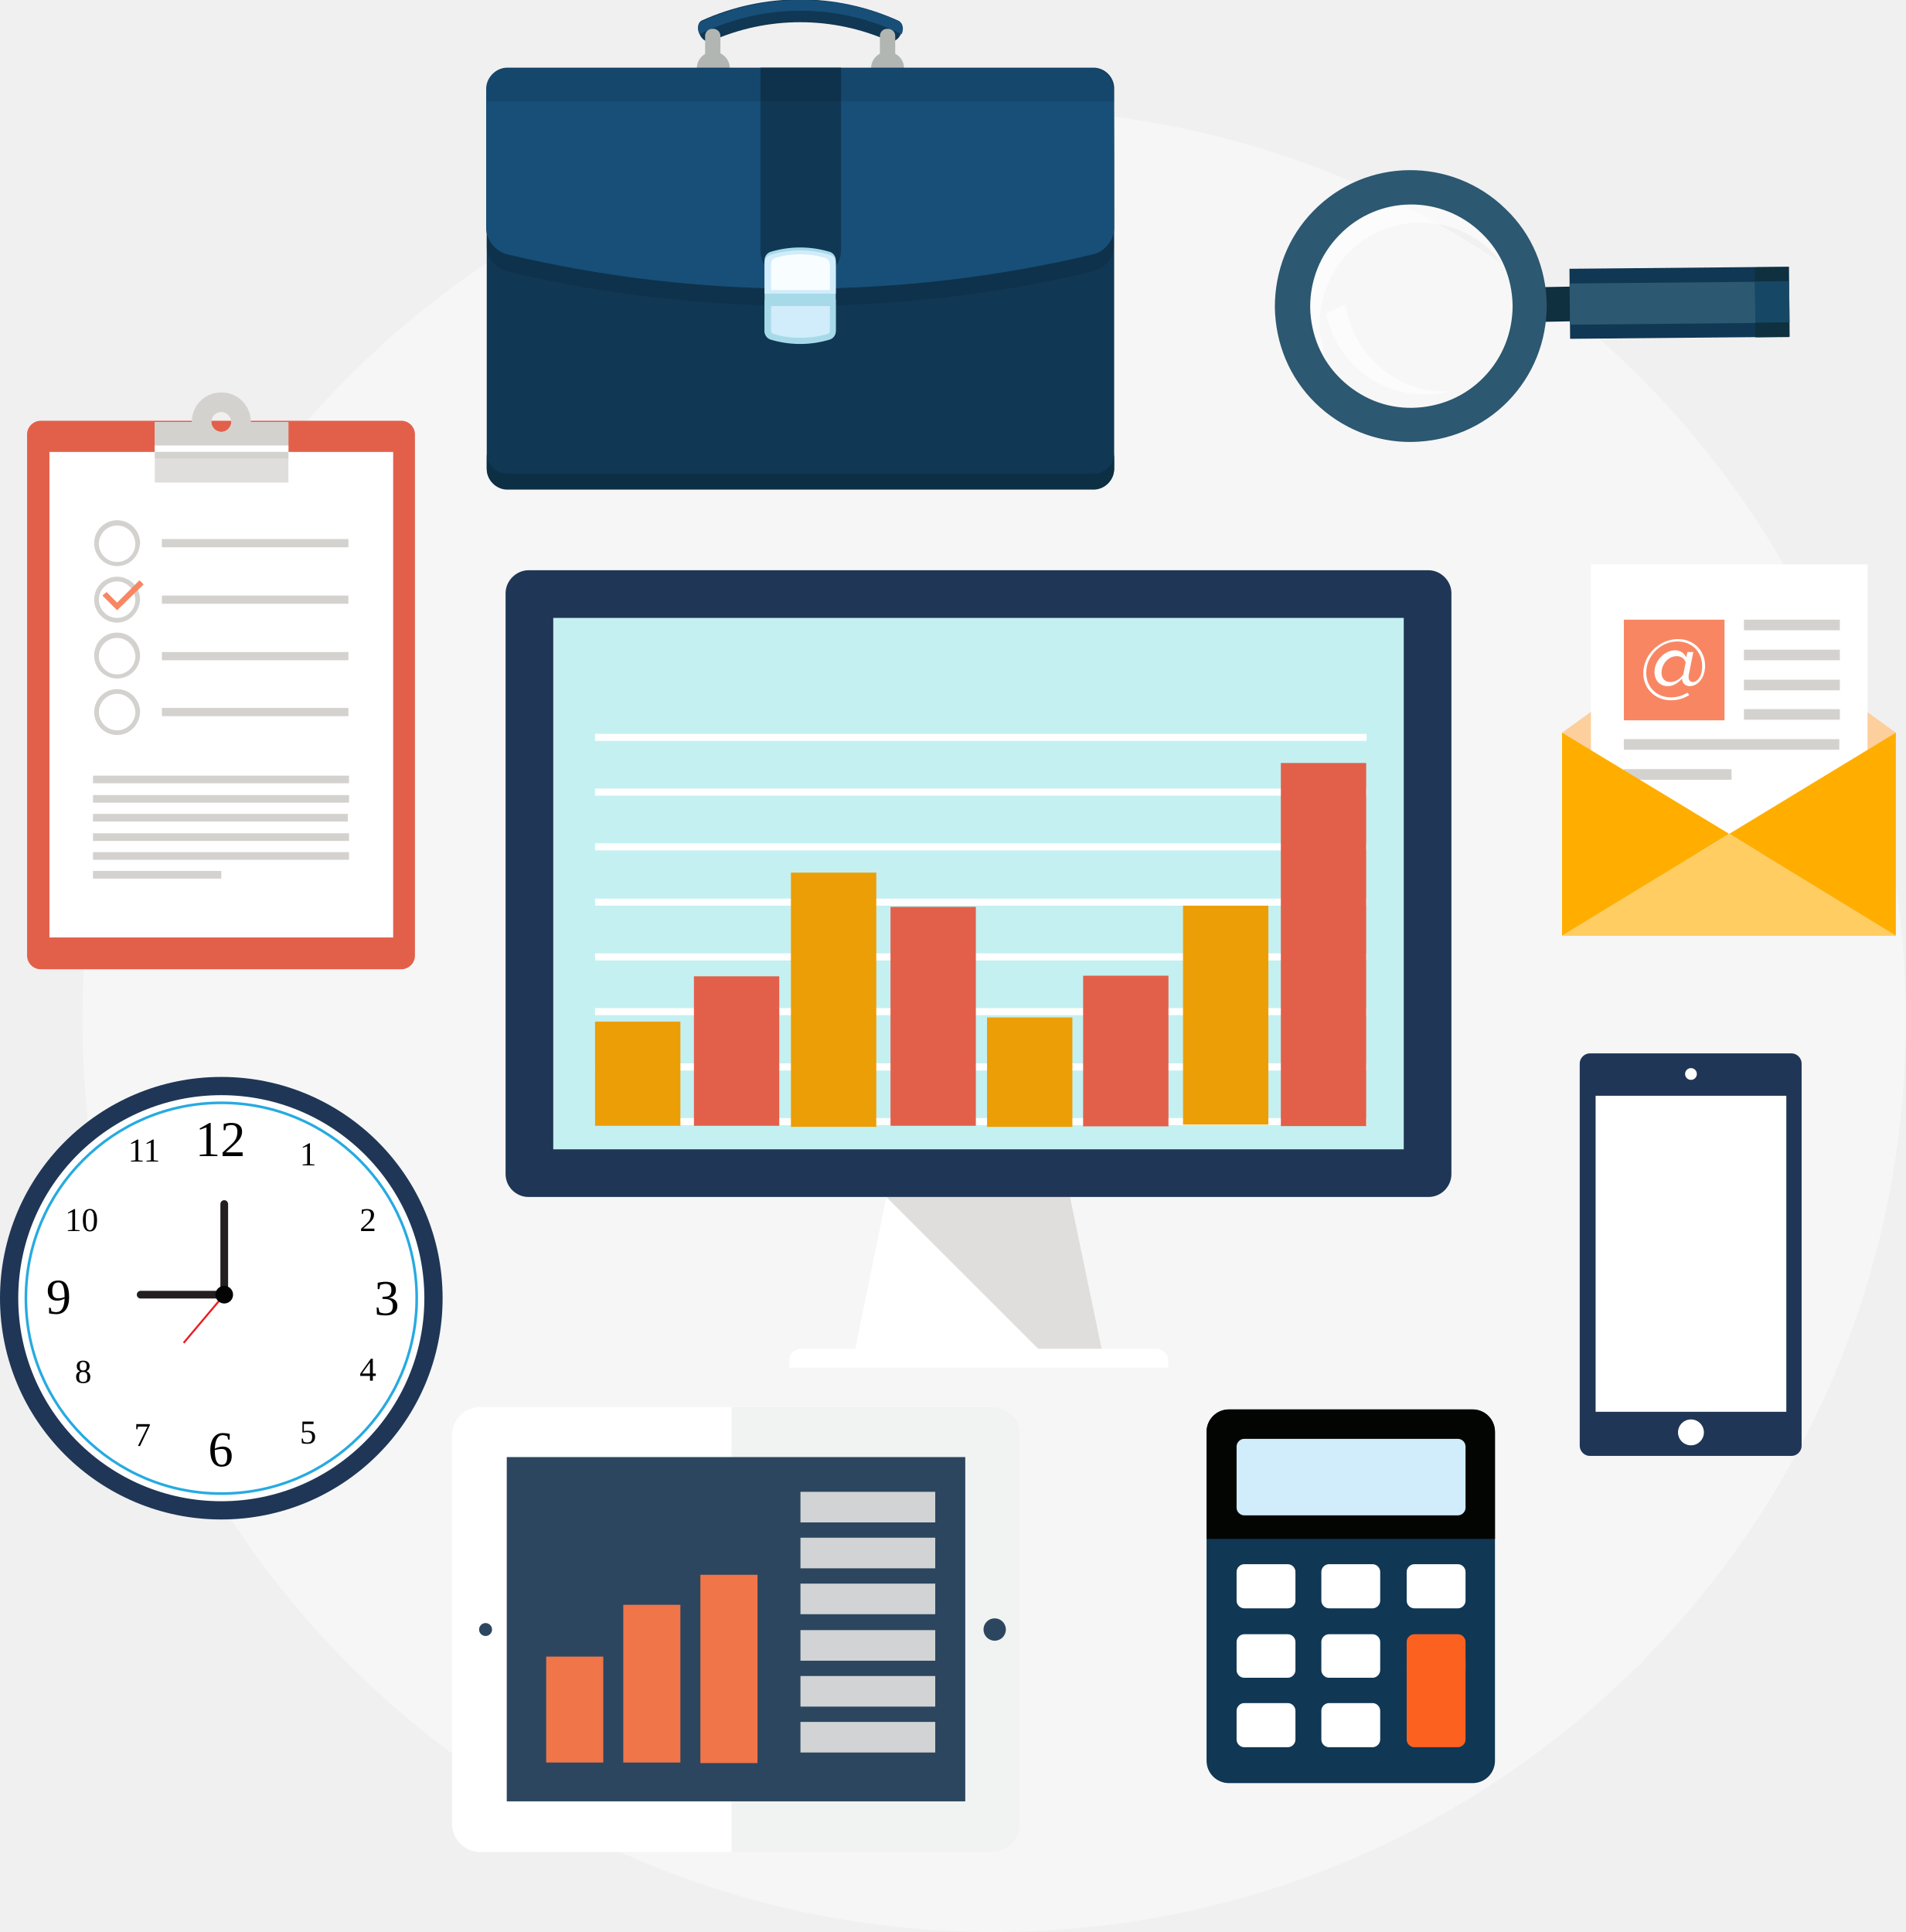
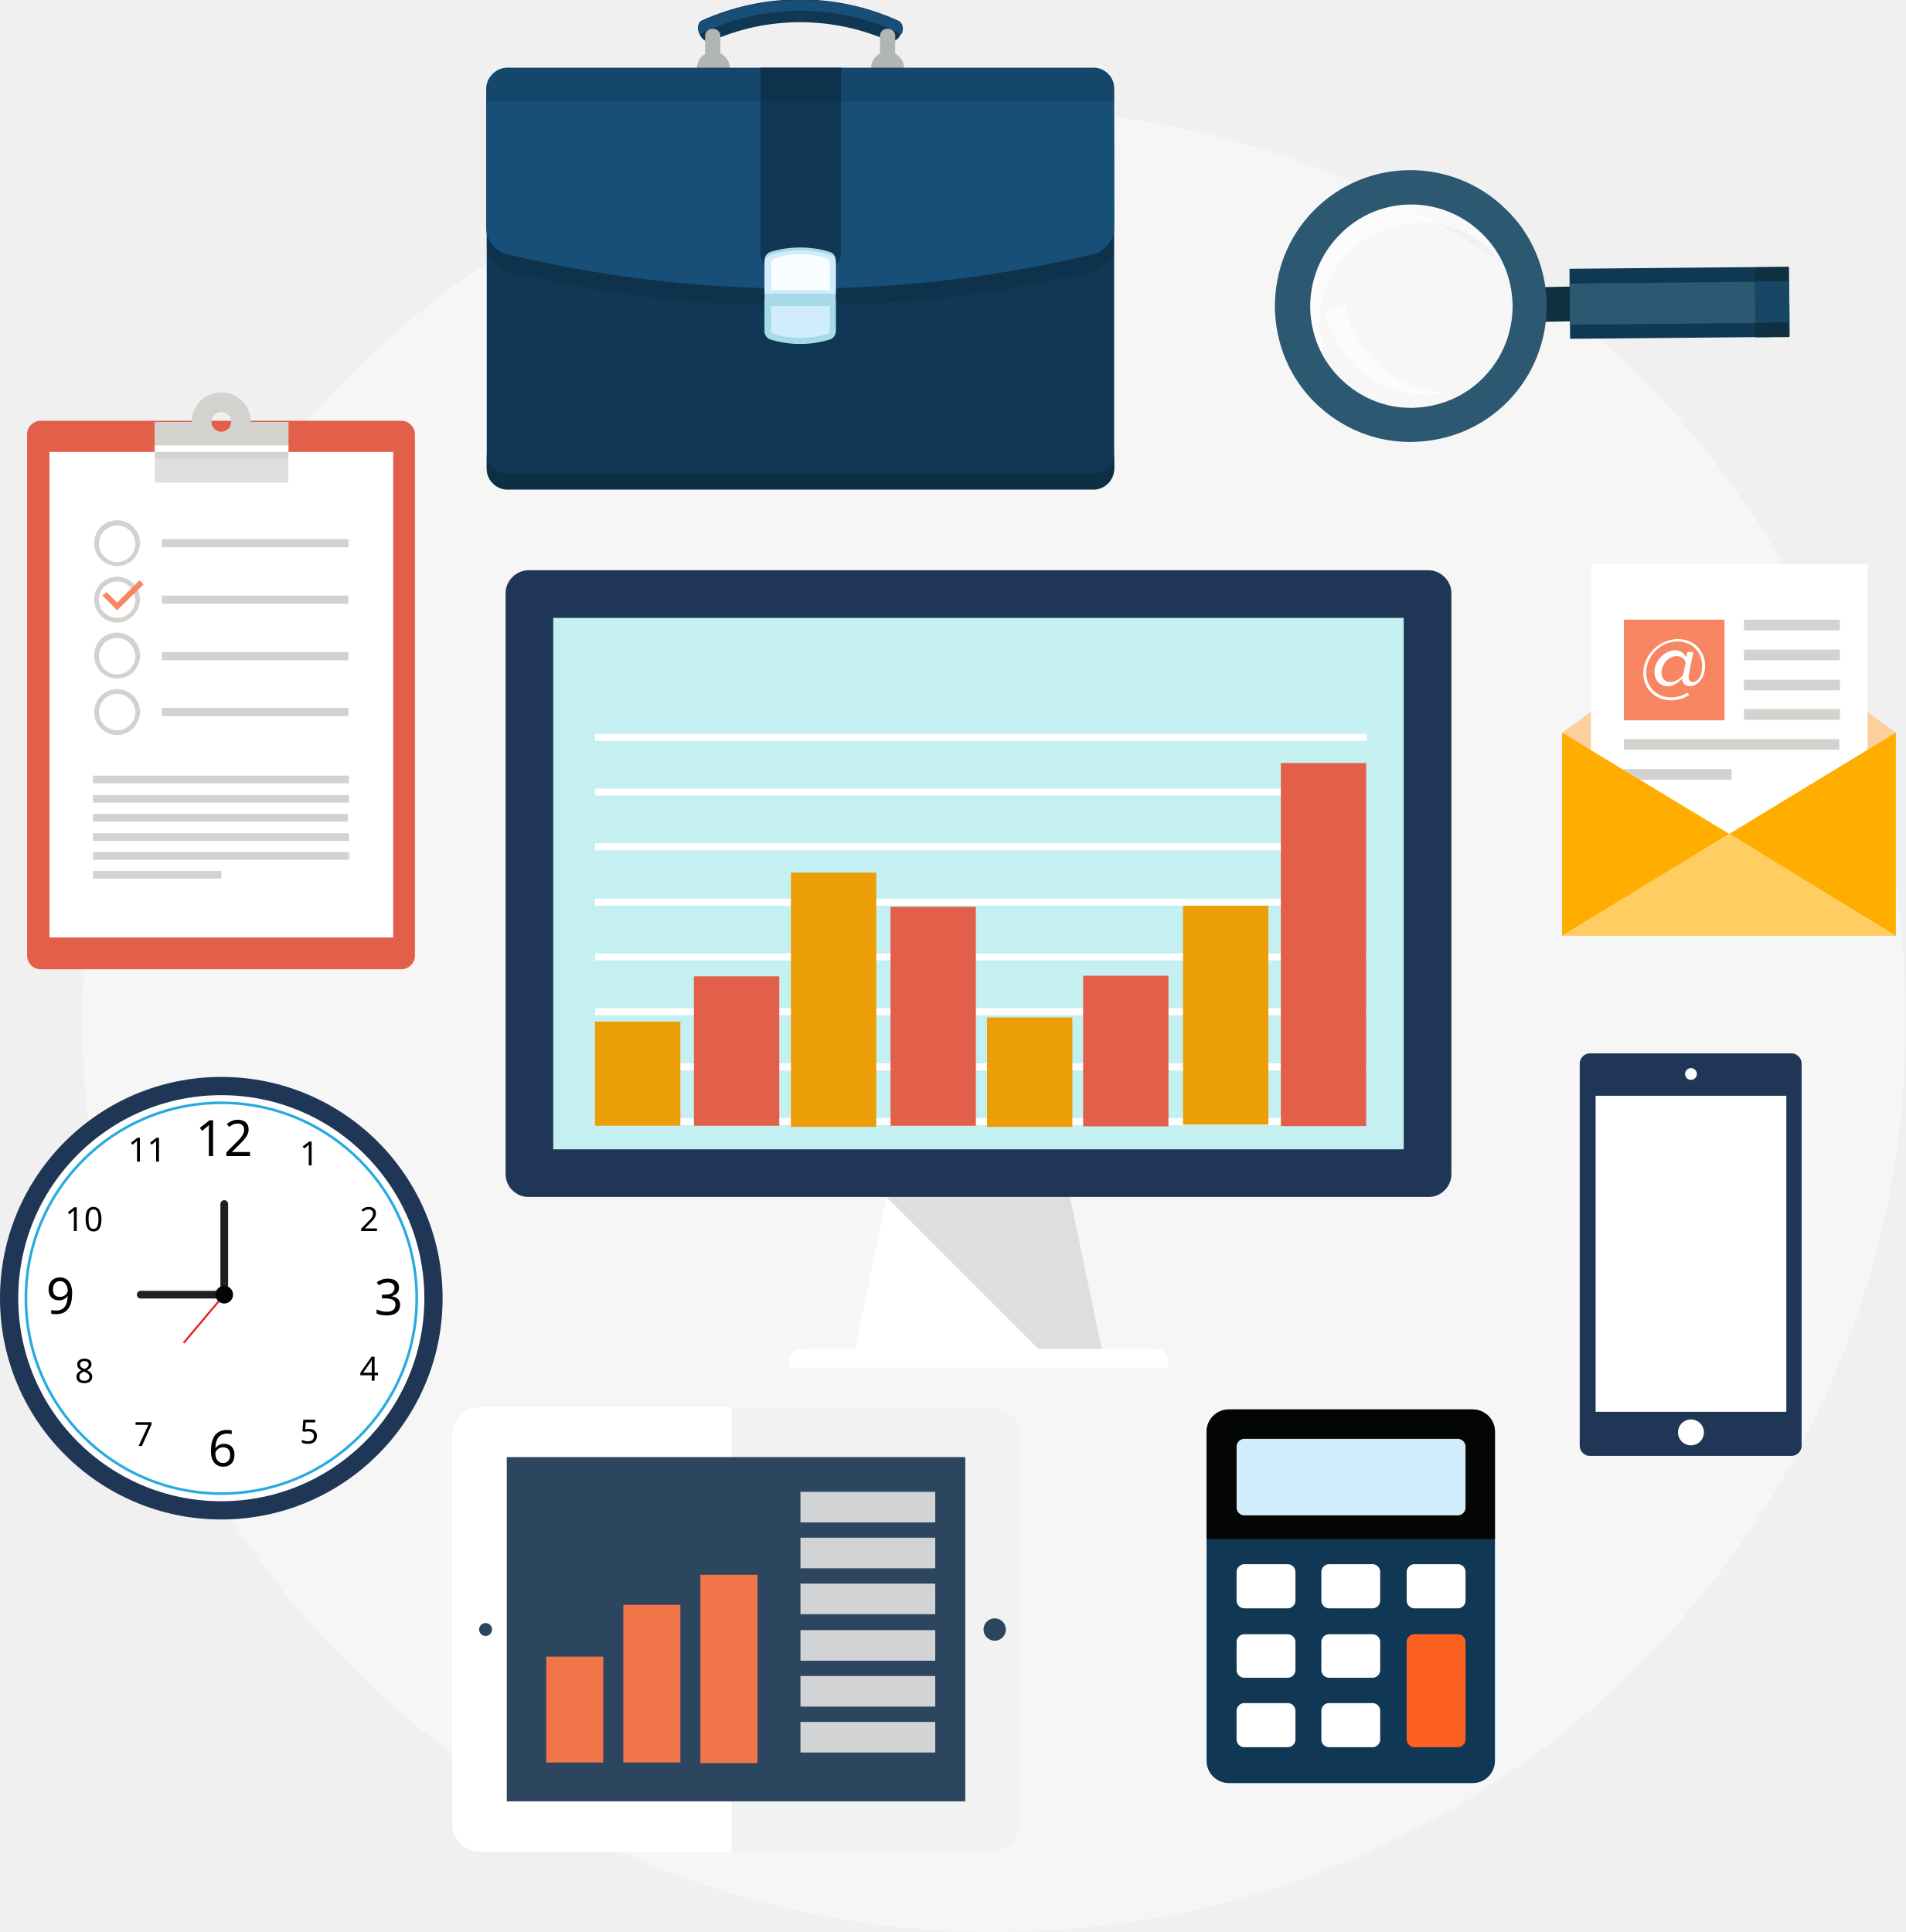
<svg xmlns="http://www.w3.org/2000/svg" id="Objects" viewBox="0 0 323.8 328.3">
-   <style>.st0{opacity:.4;fill:#fff}.st1{fill:#e2604a}.st2{fill:#fff}.st3{fill:#d4d2cf}.st4{fill:#f98663}.st5{fill:#e0dedc}.st6{fill:#1f3656}.st7{stroke:#27aae1;stroke-width:.447;stroke-miterlimit:10}.st7,.st8{fill:none}.st9{font-family:&amp;apos;TeXGyreAdventor-Bold&amp;apos;}.st10{font-size:8.508px}.st11{font-size:5.672px}.st12,.st13{stroke-miterlimit:10}.st12{stroke-linecap:round;stroke-linejoin:round;fill:#fff;stroke:#231f20;stroke-width:1.311}.st13{fill:none;stroke:#ed1c24;stroke-width:.328}.st14{fill:#040404}.st15{fill:#c4f0f1}.st16,.st17{fill-rule:evenodd;clip-rule:evenodd;fill:#ec9e06}.st17{fill:#e2604a}.st18{fill:#103754}.st19{fill:#030502}.st20{fill:#fd6120}.st21{fill:#d1ecfb}.st22{fill:#f1f2f2}.st23{fill:#2c465f}.st24{fill:#f07549}.st25{fill:#d1d3d4}.st26{fill:#fdcf9d}.st27{fill:#ffae00}.st28{fill:#ffcd61}.st29{fill:#174f78}.st30{fill:#b1b6b2}.st31{fill:#0d2f44}.st32{opacity:.1}.st33{fill:#a6dae9}.st34{fill:#f8fdff}.st35,.st36{opacity:.1;fill:#fff}.st36{opacity:.6}.st37{fill:#0e303f}.st38{fill:#2c5871}.st39{fill:#164866}</style>
+   <style>.st0{opacity:.4;fill:#fff}.st1{fill:#e2604a}.st2{fill:#fff}.st3{fill:#d4d2cf}.st4{fill:#f98663}.st5{fill:#e0dedc}.st6{fill:#1f3656}.st7{stroke:#27aae1;stroke-width:.447;stroke-miterlimit:10}.st7,.st8{fill:none}.st9{font-family:'TeXGyreAdventor-Bold'}.st10{font-size:8.508px}.st11{font-size:5.672px}.st12,.st13{stroke-miterlimit:10}.st12{stroke-linecap:round;stroke-linejoin:round;fill:#fff;stroke:#231f20;stroke-width:1.311}.st13{fill:none;stroke:#ed1c24;stroke-width:.328}.st14{fill:#040404}.st15{fill:#c4f0f1}.st16,.st17{fill-rule:evenodd;clip-rule:evenodd;fill:#ec9e06}.st17{fill:#e2604a}.st18{fill:#103754}.st19{fill:#030502}.st20{fill:#fd6120}.st21{fill:#d1ecfb}.st22{fill:#f1f2f2}.st23{fill:#2c465f}.st24{fill:#f07549}.st25{fill:#d1d3d4}.st26{fill:#fdcf9d}.st27{fill:#ffae00}.st28{fill:#ffcd61}.st29{fill:#174f78}.st30{fill:#b1b6b2}.st31{fill:#0d2f44}.st32{opacity:.1}.st33{fill:#a6dae9}.st34{fill:#f8fdff}.st35,.st36{opacity:.1;fill:#fff}.st36{opacity:.6}.st37{fill:#0e303f}.st38{fill:#2c5871}.st39{fill:#164866}</style>
  <g id="light_blue_block">
    <circle class="st0" cx="168.9" cy="173.4" r="154.9" />
    <path class="st1" d="M6.9 71.5c-1.2 0-2.3 1-2.3 2.3v88.6c0 1.2 1 2.3 2.3 2.3h61.3c1.2 0 2.3-1 2.3-2.3V73.8c0-1.2-1-2.3-2.3-2.3H6.9z" />
    <path class="st2" d="M8.4 76.8h58.4v82.5H8.4z" />
    <path class="st3" d="M15.8 141.6h43.5v1.3H15.8zm0 3.2h43.5v1.3H15.8zm0 3.2h21.8v1.3H15.8zm0-16.2h43.5v1.3H15.8zm0 3.3h43.5v1.3H15.8zm0 3.2h43.3v1.3H15.8zm11.7-46.7h31.7V93H27.5zm0 9.6h31.7v1.4H27.5zm0 9.6h31.7v1.4H27.5zm0 9.5h31.7v1.4H27.5zm-7.6-24.1c-2.1 0-3.9-1.7-3.9-3.9 0-2.1 1.7-3.9 3.9-3.9 2.1 0 3.9 1.7 3.9 3.9-.1 2.2-1.8 3.9-3.9 3.9zm0-6.9c-1.7 0-3.1 1.4-3.1 3.1 0 1.7 1.4 3.1 3.1 3.1 1.7 0 3.1-1.4 3.1-3.1-.1-1.8-1.4-3.1-3.1-3.1zm0 16.5c-2.1 0-3.9-1.7-3.9-3.9 0-2.1 1.7-3.9 3.9-3.9 2.1 0 3.9 1.7 3.9 3.9-.1 2.1-1.8 3.9-3.9 3.9zm0-7c-1.7 0-3.1 1.4-3.1 3.1 0 1.7 1.4 3.1 3.1 3.1 1.7 0 3.1-1.4 3.1-3.1-.1-1.7-1.4-3.1-3.1-3.1zm0 16.5c-2.1 0-3.9-1.7-3.9-3.9s1.7-3.9 3.9-3.9c2.1 0 3.9 1.7 3.9 3.9s-1.8 3.9-3.9 3.9zm0-6.9c-1.7 0-3.1 1.4-3.1 3.1 0 1.7 1.4 3.1 3.1 3.1 1.7 0 3.1-1.4 3.1-3.1-.1-1.7-1.4-3.1-3.1-3.1zm0 16.5c-2.1 0-3.9-1.7-3.9-3.9 0-2.1 1.7-3.9 3.9-3.9 2.1 0 3.9 1.7 3.9 3.9-.1 2.2-1.8 3.9-3.9 3.9zm0-7c-1.7 0-3.1 1.4-3.1 3.1 0 1.7 1.4 3.1 3.1 3.1 1.7 0 3.1-1.4 3.1-3.1-.1-1.7-1.4-3.1-3.1-3.1z" />
    <path class="st4" d="M17.4 101.2l.7-.6 1.8 1.8 3.8-3.8.7.7-4.5 4.4z" />
    <path class="st5" d="M42.6 71.7c0-2.8-2.2-5-5-5s-5 2.2-5 5h-6.3V82H49V71.7h-6.4zm-5-1.7c.9 0 1.7.8 1.7 1.7 0 .9-.8 1.7-1.7 1.7-.9 0-1.7-.8-1.7-1.7 0-1 .8-1.7 1.7-1.7z" />
    <path class="st3" d="M42.6 71.7c0-2.8-2.2-5-5-5s-5 2.2-5 5h-6.3v5.1H49v-5.1h-6.4zm-5-1.7c.9 0 1.7.8 1.7 1.7 0 .9-.8 1.7-1.7 1.7-.9 0-1.7-.8-1.7-1.7 0-1 .8-1.7 1.7-1.7z" />
    <path class="st2" d="M26.3 75.7H49v1.1H26.3z" />
    <path class="st3" d="M26.3 76.8H49v1.1H26.3z" />
    <circle class="st6" cx="37.6" cy="220.6" r="37.6" />
    <circle class="st2" cx="37.6" cy="220.6" r="34.5" />
    <circle class="st7" cx="37.6" cy="220.6" r="33.2" />
    <circle class="st8" cx="37.6" cy="220.1" r="29.7" />
    <text transform="translate(33.188 196.452)" class="st9 st10">12</text>
    <text transform="translate(50.928 198.027)" class="st9 st11">1</text>
    <text transform="translate(61.096 209.197)" class="st9 st11">2</text>
    <text transform="translate(63.592 223.448)" class="st9 st10">3</text>
    <text transform="translate(61.096 234.619)" class="st9 st11">4</text>
    <text transform="translate(50.928 245.289)" class="st9 st11">5</text>
    <text transform="translate(35.37 249.155)" class="st9 st10">6</text>
    <text transform="translate(22.779 245.717)" class="st9 st11">7</text>
    <text transform="translate(12.716 234.977)" class="st9 st11">8</text>
    <text transform="translate(7.835 223.233)" class="st9 st10">9</text>
    <text transform="translate(11.024 209.197)" class="st9 st11">10</text>
    <text transform="translate(21.753 197.382)" class="st9 st11">11</text>
    <path class="st12" d="M38.1 220H23.9m14.2 0v-15.4" />
    <path class="st13" d="M38.1 220l-6.9 8.2" />
    <circle class="st14" cx="38.1" cy="220" r="1.5" />
    <path class="st6" d="M306.1 245.7c0 .9-.8 1.7-1.7 1.7h-34.3c-.9 0-1.7-.8-1.7-1.7v-65c0-.9.8-1.7 1.7-1.7h34.3c.9 0 1.7.8 1.7 1.7v65z" />
    <path class="st2" d="M271.1 186.2h32.4v53.7h-32.4z" />
    <circle class="st2" cx="287.3" cy="243.4" r="2.2" />
    <circle class="st2" cx="287.3" cy="182.5" r="1" />
    <path class="st2" d="M187.2 229.3h-41.9l5.3-25.9h31.2z" />
    <path class="st5" d="M187.2 229.3l-5.4-25.9h-31.2l25.9 25.9z" />
    <path class="st2" d="M198.4 232.4h-64.3v-1.2c0-.5.2-1 .6-1.4.4-.4.9-.6 1.4-.6h60.4c.5 0 1 .2 1.4.6.4.4.6.9.6 1.4v1.2z" />
    <path class="st6" d="M89.8 96.9c-2.1 0-3.9 1.8-3.9 3.9v98.7c0 2.2 1.8 3.9 3.9 3.9h152.9c2.2 0 3.9-1.8 3.9-3.9v-98.7c0-2.1-1.8-3.9-3.9-3.9H89.8z" />
    <path class="st15" d="M94 105h144.5v90.3H94z" />
    <path class="st2" d="M101.1 190h131.1v1.2H101.1zm0-9.3h131.1v1.2H101.1zm0-9.4h131.1v1.2H101.1zm0-9.3h131.1v1.2H101.1zm0-9.3h131.1v1.2H101.1zm0-9.4h131.1v1.2H101.1zm0-9.3h131.1v1.2H101.1zm0-9.3h131.1v1.2H101.1z" />
    <path class="st16" d="M101.1 173.6h14.5v17.7h-14.5z" />
    <path class="st17" d="M117.9 165.9h14.5v25.4h-14.5z" />
    <path transform="translate(-.218 .182)" class="st16" d="M134.6 148.1h14.5v43.2h-14.5z" />
    <path class="st17" d="M151.3 154.1h14.5v37.2h-14.5z" />
    <path transform="translate(-.3 .29)" class="st16" d="M168 172.6h14.5v18.6H168z" />
    <path transform="translate(-.276 .297)" class="st17" d="M184.3 165.5h14.5v25.6h-14.5z" />
    <path class="st16" d="M201 153.9h14.5v37.2H201z" />
    <path transform="translate(-.18 .252)" class="st17" d="M217.8 129.4h14.5v61.7h-14.5z" />
    <path class="st18" d="M250.2 239.5h-41.4c-2.1 0-3.8 1.7-3.8 3.8v55.9c0 2.1 1.7 3.8 3.8 3.8h41.4c2.1 0 3.8-1.7 3.8-3.8v-55.9c0-2.1-1.7-3.8-3.8-3.8z" />
    <path class="st19" d="M250.2 239.5h-41.4c-2.1 0-3.8 1.7-3.8 3.8v18.2h49v-18.2c0-2.1-1.7-3.8-3.8-3.8z" />
    <path class="st18" d="M249 285.1c0 .7-.6 1.3-1.3 1.3h-7.4c-.7 0-1.3-.6-1.3-1.3v-4.9c0-.7.6-1.3 1.3-1.3h7.4c.7 0 1.3.6 1.3 1.3v4.9z" />
    <path class="st2" d="M220.1 295.6c0 .7-.6 1.3-1.3 1.3h-7.4c-.7 0-1.3-.6-1.3-1.3v-4.9c0-.7.6-1.3 1.3-1.3h7.4c.7 0 1.3.6 1.3 1.3v4.9zm0-11.8c0 .7-.6 1.3-1.3 1.3h-7.4c-.7 0-1.3-.6-1.3-1.3V279c0-.7.6-1.3 1.3-1.3h7.4c.7 0 1.3.6 1.3 1.3v4.8zm0-11.8c0 .7-.6 1.3-1.3 1.3h-7.4c-.7 0-1.3-.6-1.3-1.3v-4.9c0-.7.6-1.3 1.3-1.3h7.4c.7 0 1.3.6 1.3 1.3v4.9zm14.4 23.6c0 .7-.6 1.3-1.3 1.3h-7.4c-.7 0-1.3-.6-1.3-1.3v-4.9c0-.7.6-1.3 1.3-1.3h7.4c.7 0 1.3.6 1.3 1.3v4.9zm0-11.8c0 .7-.6 1.3-1.3 1.3h-7.4c-.7 0-1.3-.6-1.3-1.3V279c0-.7.6-1.3 1.3-1.3h7.4c.7 0 1.3.6 1.3 1.3v4.8zm0-11.8c0 .7-.6 1.3-1.3 1.3h-7.4c-.7 0-1.3-.6-1.3-1.3v-4.9c0-.7.6-1.3 1.3-1.3h7.4c.7 0 1.3.6 1.3 1.3v4.9z" />
    <path class="st20" d="M249 295.6c0 .7-.6 1.3-1.3 1.3h-7.4c-.7 0-1.3-.6-1.3-1.3V282c0-.7.6-1.3 1.3-1.3h7.4c.7 0 1.3.6 1.3 1.3v13.6z" />
    <path class="st20" d="M249 283.8c0 .7-.6 1.3-1.3 1.3h-7.4c-.7 0-1.3-.6-1.3-1.3V279c0-.7.6-1.3 1.3-1.3h7.4c.7 0 1.3.6 1.3 1.3v4.8z" />
    <path class="st2" d="M249 272c0 .7-.6 1.3-1.3 1.3h-7.4c-.7 0-1.3-.6-1.3-1.3v-4.9c0-.7.6-1.3 1.3-1.3h7.4c.7 0 1.3.6 1.3 1.3v4.9z" />
    <path class="st21" d="M249 256.2c0 .7-.6 1.3-1.3 1.3h-36.3c-.7 0-1.3-.6-1.3-1.3v-10.4c0-.7.6-1.3 1.3-1.3h36.3c.7 0 1.3.6 1.3 1.3v10.4z" />
    <path class="st2" d="M76.8 243.9v66c0 2.7 2.2 4.8 4.8 4.8h86.9c2.7 0 4.8-2.2 4.8-4.8v-66c0-2.7-2.2-4.8-4.8-4.8H81.6c-2.6 0-4.8 2.1-4.8 4.8z" />
    <path class="st22" d="M168.5 239.1h-44.2v75.6h44.2c2.7 0 4.8-2.2 4.8-4.8v-66c.1-2.7-2.1-4.8-4.8-4.8z" />
    <ellipse class="st23" cx="169" cy="276.9" rx="1.9" ry="1.9" />
    <circle class="st23" cx="82.5" cy="276.9" r="1.1" />
    <path class="st23" d="M86.1 247.6H164v58.5H86.1z" />
    <path class="st24" d="M119 267.6h9.7v32H119zm-26.2 13.9h9.7v18h-9.7zm13.1-8.8h9.7v26.8h-9.7z" />
    <path class="st25" d="M136 253.5h22.9v5.2H136zm0 7.8h22.9v5.2H136zm0 7.8h22.9v5.2H136zm0 7.9h22.9v5.2H136zm0 7.8h22.9v5.2H136zm0 7.8h22.9v5.2H136z" />
    <path class="st26" d="M293.8 104l-28.4 20.5V159h56.7v-34.5z" />
    <path class="st2" d="M270.3 95.9h47v49h-47z" />
    <path class="st4" d="M275.9 105.3H293v17.1h-17.1z" />
    <path class="st2" d="M285.1 108.6c-3.1 0-5.9 2.6-5.9 5.8 0 2.6 2 4.6 4.7 4.6 1.1 0 2.2-.3 3.1-.9l-.3-.4c-.8.5-1.7.8-2.8.8-2.5 0-4.2-1.8-4.2-4.2 0-2.8 2.4-5.3 5.3-5.3 2.5 0 4.2 1.8 4.2 4.2 0 2-1 2.7-1.6 2.7-.4 0-.7-.3-.7-.8v-.3l.8-4h-1l-.2.9c-.3-.6-.9-1.2-1.9-1.2-1.7 0-3.5 1.7-3.5 3.7 0 1.4.9 2.4 2.3 2.4.9 0 1.8-.6 2.4-1.3v.1c0 .6.5 1.2 1.3 1.2 1.2 0 2.6-1.2 2.6-3.5 0-2.4-1.8-4.5-4.6-4.5zm.9 6c-.4.6-1.2 1.3-2.2 1.3-1 0-1.5-.7-1.5-1.6 0-1.4 1.1-2.8 2.6-2.8.9 0 1.4.6 1.5 1.1l-.4 2z" />
    <path class="st3" d="M296.3 105.3h16.3v1.8h-16.3zm0 5.1h16.3v1.8h-16.3zm0 5.1h16.3v1.8h-16.3zm0 5h16.3v1.8h-16.3zm-20.4 5.1h36.6v1.8h-36.6zm0 5.1h18.3v1.8h-18.3z" />
    <path class="st27" d="M322.1 124.5V159l-28.3-17.3zm-28.3 17.2L265.4 159v-34.5z" />
    <path class="st28" d="M322.1 159h-56.7l28.4-17.3z" />
    <path class="st18" d="M153 5.9c-.4.9-1.3 1.3-1.9 1.1-9.6-4.3-20.7-4.3-30.3 0-.6.3-1.5-.2-1.9-1.1 0-.1-.1-.1-.1-.2-.4-.9-.2-1.9.4-2.2 10.6-4.8 22.8-4.8 33.4 0 .7.3.9 1.3.4 2.2.1.1.1.2 0 .2z" />
    <path class="st29" d="M152.7 3.6c-10.6-4.8-22.8-4.8-33.4 0-.7.3-.9 1.3-.4 2.2 10.8-5.3 23.5-5.3 34.3 0 .4-.9.2-1.9-.5-2.2z" />
    <path class="st30" d="M122.4 16c0 .6-.5 1.2-1.2 1.2h-.2c-.6 0-1.2-.5-1.2-1.2V6.1c0-.6.5-1.2 1.2-1.2h.2c.6 0 1.2.5 1.2 1.2V16z" />
    <ellipse class="st30" cx="121.2" cy="11.6" rx="2.8" ry="2.8" />
    <path class="st30" d="M152.1 16c0 .6-.5 1.2-1.2 1.2h-.2c-.6 0-1.2-.5-1.2-1.2V6.1c0-.6.5-1.2 1.2-1.2h.2c.6 0 1.2.5 1.2 1.2V16z" />
    <circle class="st30" cx="150.8" cy="11.6" r="2.8" />
    <path class="st18" d="M189.3 79.6c0 1.9-1.6 3.5-3.5 3.5H86.2c-1.9 0-3.5-1.6-3.5-3.5V15c0-1.9 1.6-3.5 3.5-3.5h99.6c1.9 0 3.5 1.6 3.5 3.5v64.6z" />
    <path class="st31" d="M185.8 80.5H86.2c-1.9 0-3.5-1.6-3.5-3.5v2.7c0 1.9 1.6 3.5 3.5 3.5h99.6c1.9 0 3.5-1.6 3.5-3.5V77c0 1.9-1.6 3.5-3.5 3.5z" />
    <path class="st32" d="M189.3 41.7c0 1.9-1.5 3.9-3.5 4.4-32.8 7.8-67 7.8-99.7 0-1.9-.5-3.5-2.4-3.5-4.4V18c0-1.9 1.6-3.5 3.5-3.5h99.6c1.9 0 3.5 1.6 3.5 3.5.1 7.9.1 15.8.1 23.7z" />
    <path class="st29" d="M189.3 38.8c0 1.9-1.5 3.9-3.5 4.4-32.8 7.8-67 7.8-99.7 0-1.9-.5-3.5-2.4-3.5-4.4V15.1c0-1.9 1.6-3.5 3.5-3.5h99.6c1.9 0 3.5 1.6 3.5 3.5.1 7.9.1 15.8.1 23.7z" />
    <path class="st18" d="M129.2 11.5v30.9c0 1.5.5 2.8 1.2 2.8h11.3c.6 0 1.2-1.3 1.2-2.8V11.5h-13.7z" />
    <path class="st32" d="M189.3 17.2v-2.1c0-1.9-1.6-3.5-3.5-3.5H86.2c-1.9 0-3.5 1.6-3.5 3.5v2.1h106.6z" />
    <path class="st33" d="M142 56.3c0 .6-.4 1.2-1 1.4-3.3 1-6.8 1-10.1 0-.6-.2-1-.8-1-1.4V44.2c0-.6.4-1.2 1-1.4 3.3-1 6.8-1 10.1 0 .6.2 1 .8 1 1.4v12.1z" />
    <path class="st21" d="M141 43.3c-3.3-1-6.8-1-10.1 0-.6.2-1 .8-1 1.3v5.3H142v-5.3c0-.6-.4-1.2-1-1.3z" />
    <path class="st34" d="M140.1 43.8c-2.7-.8-5.6-.8-8.3 0-.5.1-.8.6-.8 1.1v4.4h10v-4.4c0-.5-.4-1-.9-1.1z" />
    <path class="st33" d="M129.9 50.9v5.3c0 .6.4 1.2 1 1.4 3.3 1 6.8 1 10.1 0 .6-.2 1-.8 1-1.4v-5.3h-12.1z" />
    <path class="st21" d="M136 57.4c-1.6 0-3.2-.2-4.7-.7-.1 0-.3-.3-.3-.4V52h10v4.3c0 .1-.2.4-.3.4-1.5.5-3.1.7-4.7.7z" />
    <path class="st35" d="M222.6 52.1c0-4.6 1.7-8.9 4.9-12.2 6.6-6.8 17.6-6.9 24.3-.3 3.3 3.2 5.1 7.5 5.2 12.2 0 4.6-1.7 8.9-4.9 12.2-3.2 3.3-7.5 5.1-12.1 5.2-4.6.1-8.9-1.7-12.2-4.9-3.4-3.2-5.2-7.5-5.2-12.2z" />
    <path class="st33" d="M256.9 50.3c0 .2 0 .5.1.7-.1-.2-.1-.5-.1-.7zm.1.8z" />
    <path class="st36" d="M222.6 52.1c0 4.1 1.5 8 4.2 11.1-.5-.6-1-1.2-1.4-1.9-.7-1.9-1.1-4-1.2-6.1 0-4.6 1.7-8.9 4.9-12.2 6.6-6.8 17.6-6.9 24.3-.3.9.9 1.7 1.9 2.4 3 .6 1.4.9 3 1.1 4.5-.4-4-2.2-7.7-5.1-10.6-6.8-6.6-17.7-6.5-24.3.3-3.2 3.3-5 7.6-4.9 12.2z" />
    <path class="st33" d="M226.7 63.2l.3.3-.3-.3zm.4.4c.1.1.2.2.2.3-.1-.1-.1-.2-.2-.3zm.3.4l.3.3-.3-.3z" />
    <path class="st37" d="M269.9 51.6c0-1.6-1.4-2.9-3-2.9l-5.3.1c-1.6 0-2.9 1.4-2.9 3s1.4 2.9 3 2.9l5.3-.1c1.6 0 2.9-1.4 2.9-3z" />
    <path class="st38" d="M216.6 52.2c.1 6.2 2.5 12 6.9 16.3 4.4 4.3 10.3 6.7 16.4 6.6 6.2-.1 12-2.5 16.3-6.9 4.3-4.4 6.6-10.2 6.6-16.4-.1-6.2-2.5-12-7-16.3-9.1-8.9-23.8-8.8-32.7.4-4.2 4.3-6.5 10.1-6.5 16.3zm35.2-12.5c3.3 3.2 5.1 7.5 5.2 12.2 0 4.6-1.7 8.9-4.9 12.2-3.2 3.3-7.5 5.1-12.1 5.2-4.6.1-8.9-1.7-12.2-4.9-3.3-3.2-5.1-7.5-5.2-12.2 0-4.6 1.7-8.9 4.9-12.2 6.6-6.9 17.5-7 24.3-.3z" />
    <path transform="matrix(1 -.00923 .00923 1 -.463 2.636)" class="st18" d="M266.7 45.5H304v11.9h-37.3z" />
    <path transform="matrix(1 -.00924 .00924 1 -.463 2.638)" class="st38" d="M266.7 48H304v7h-37.3z" />
    <path transform="matrix(1 -.00915 .00915 1 -.457 2.757)" class="st37" d="M298.2 45.4h5.7v11.9h-5.7z" />
    <path transform="matrix(1 -.00904 .00904 1 -.452 2.723)" class="st39" d="M298.2 47.8h5.7v7h-5.7z" />
    <path class="st36" d="M236.8 66.2c-4.4-1.4-7.9-4.5-10-8.6-.7-1.4-1.2-2.9-1.5-4.4l3.3-1.5c.3 1.8.8 3.6 1.7 5.4 2.1 4.1 5.6 7.1 10 8.6 2 .7 4.1.9 6.2.8-3.2.8-6.6.7-9.7-.3z" />
  </g>
</svg>
